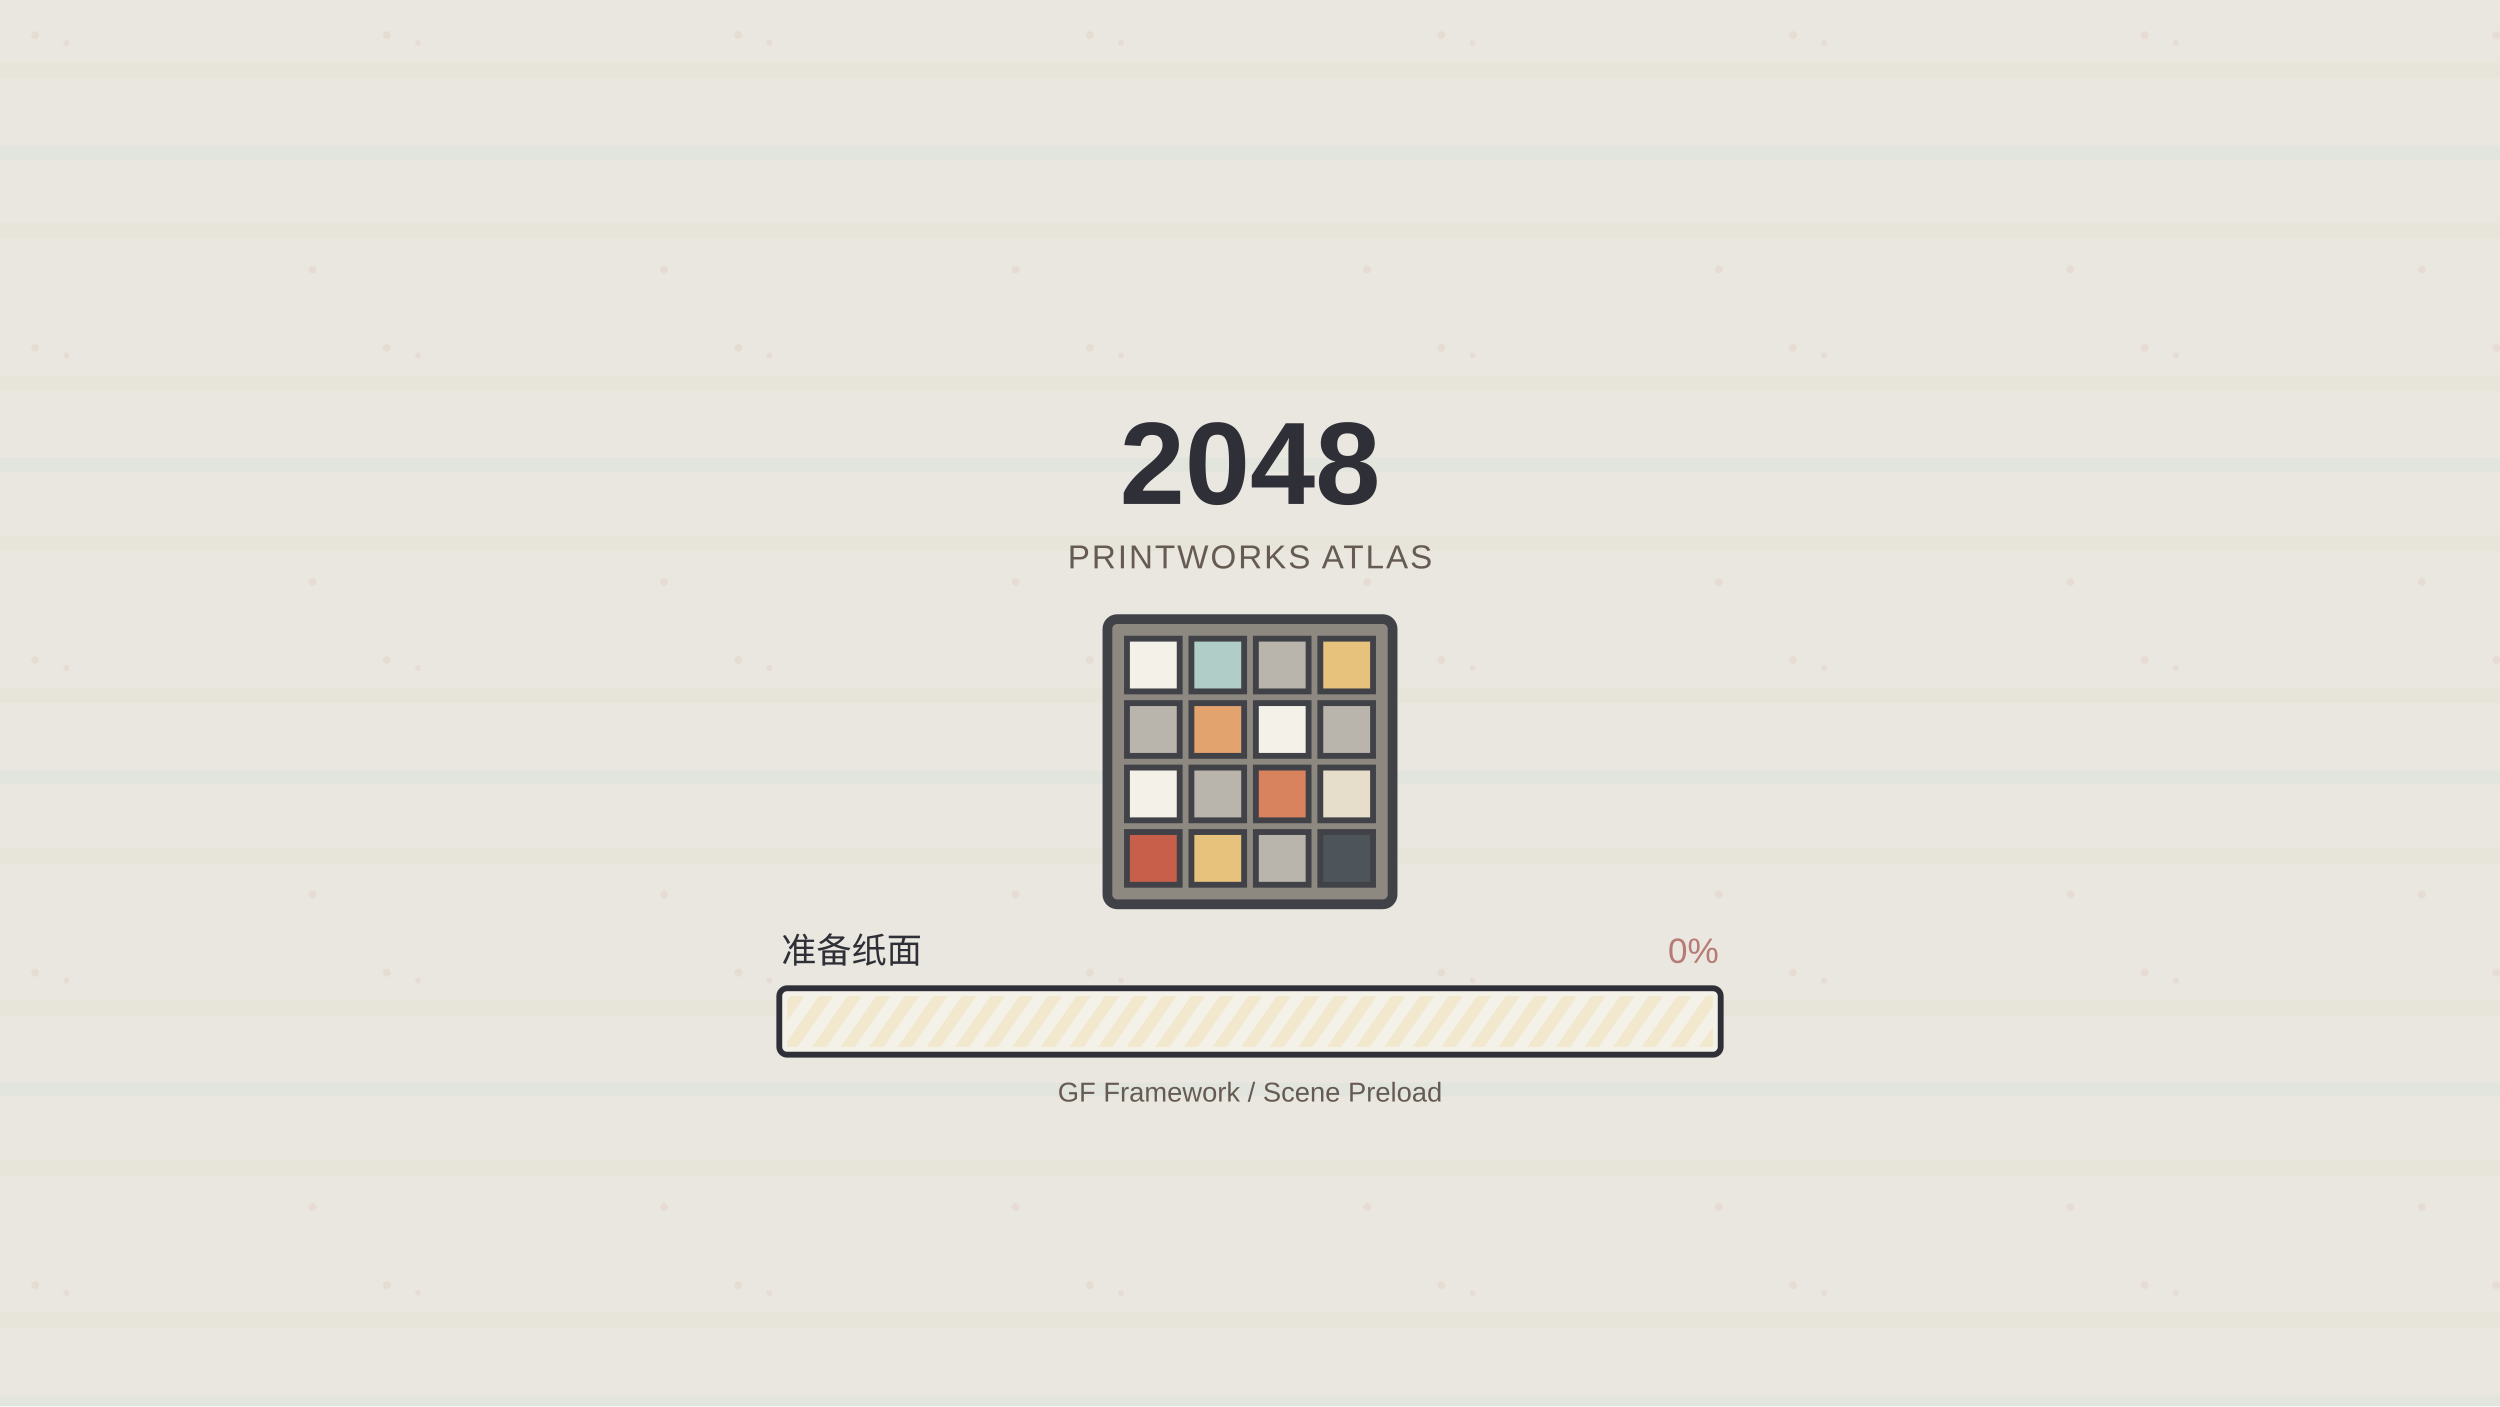
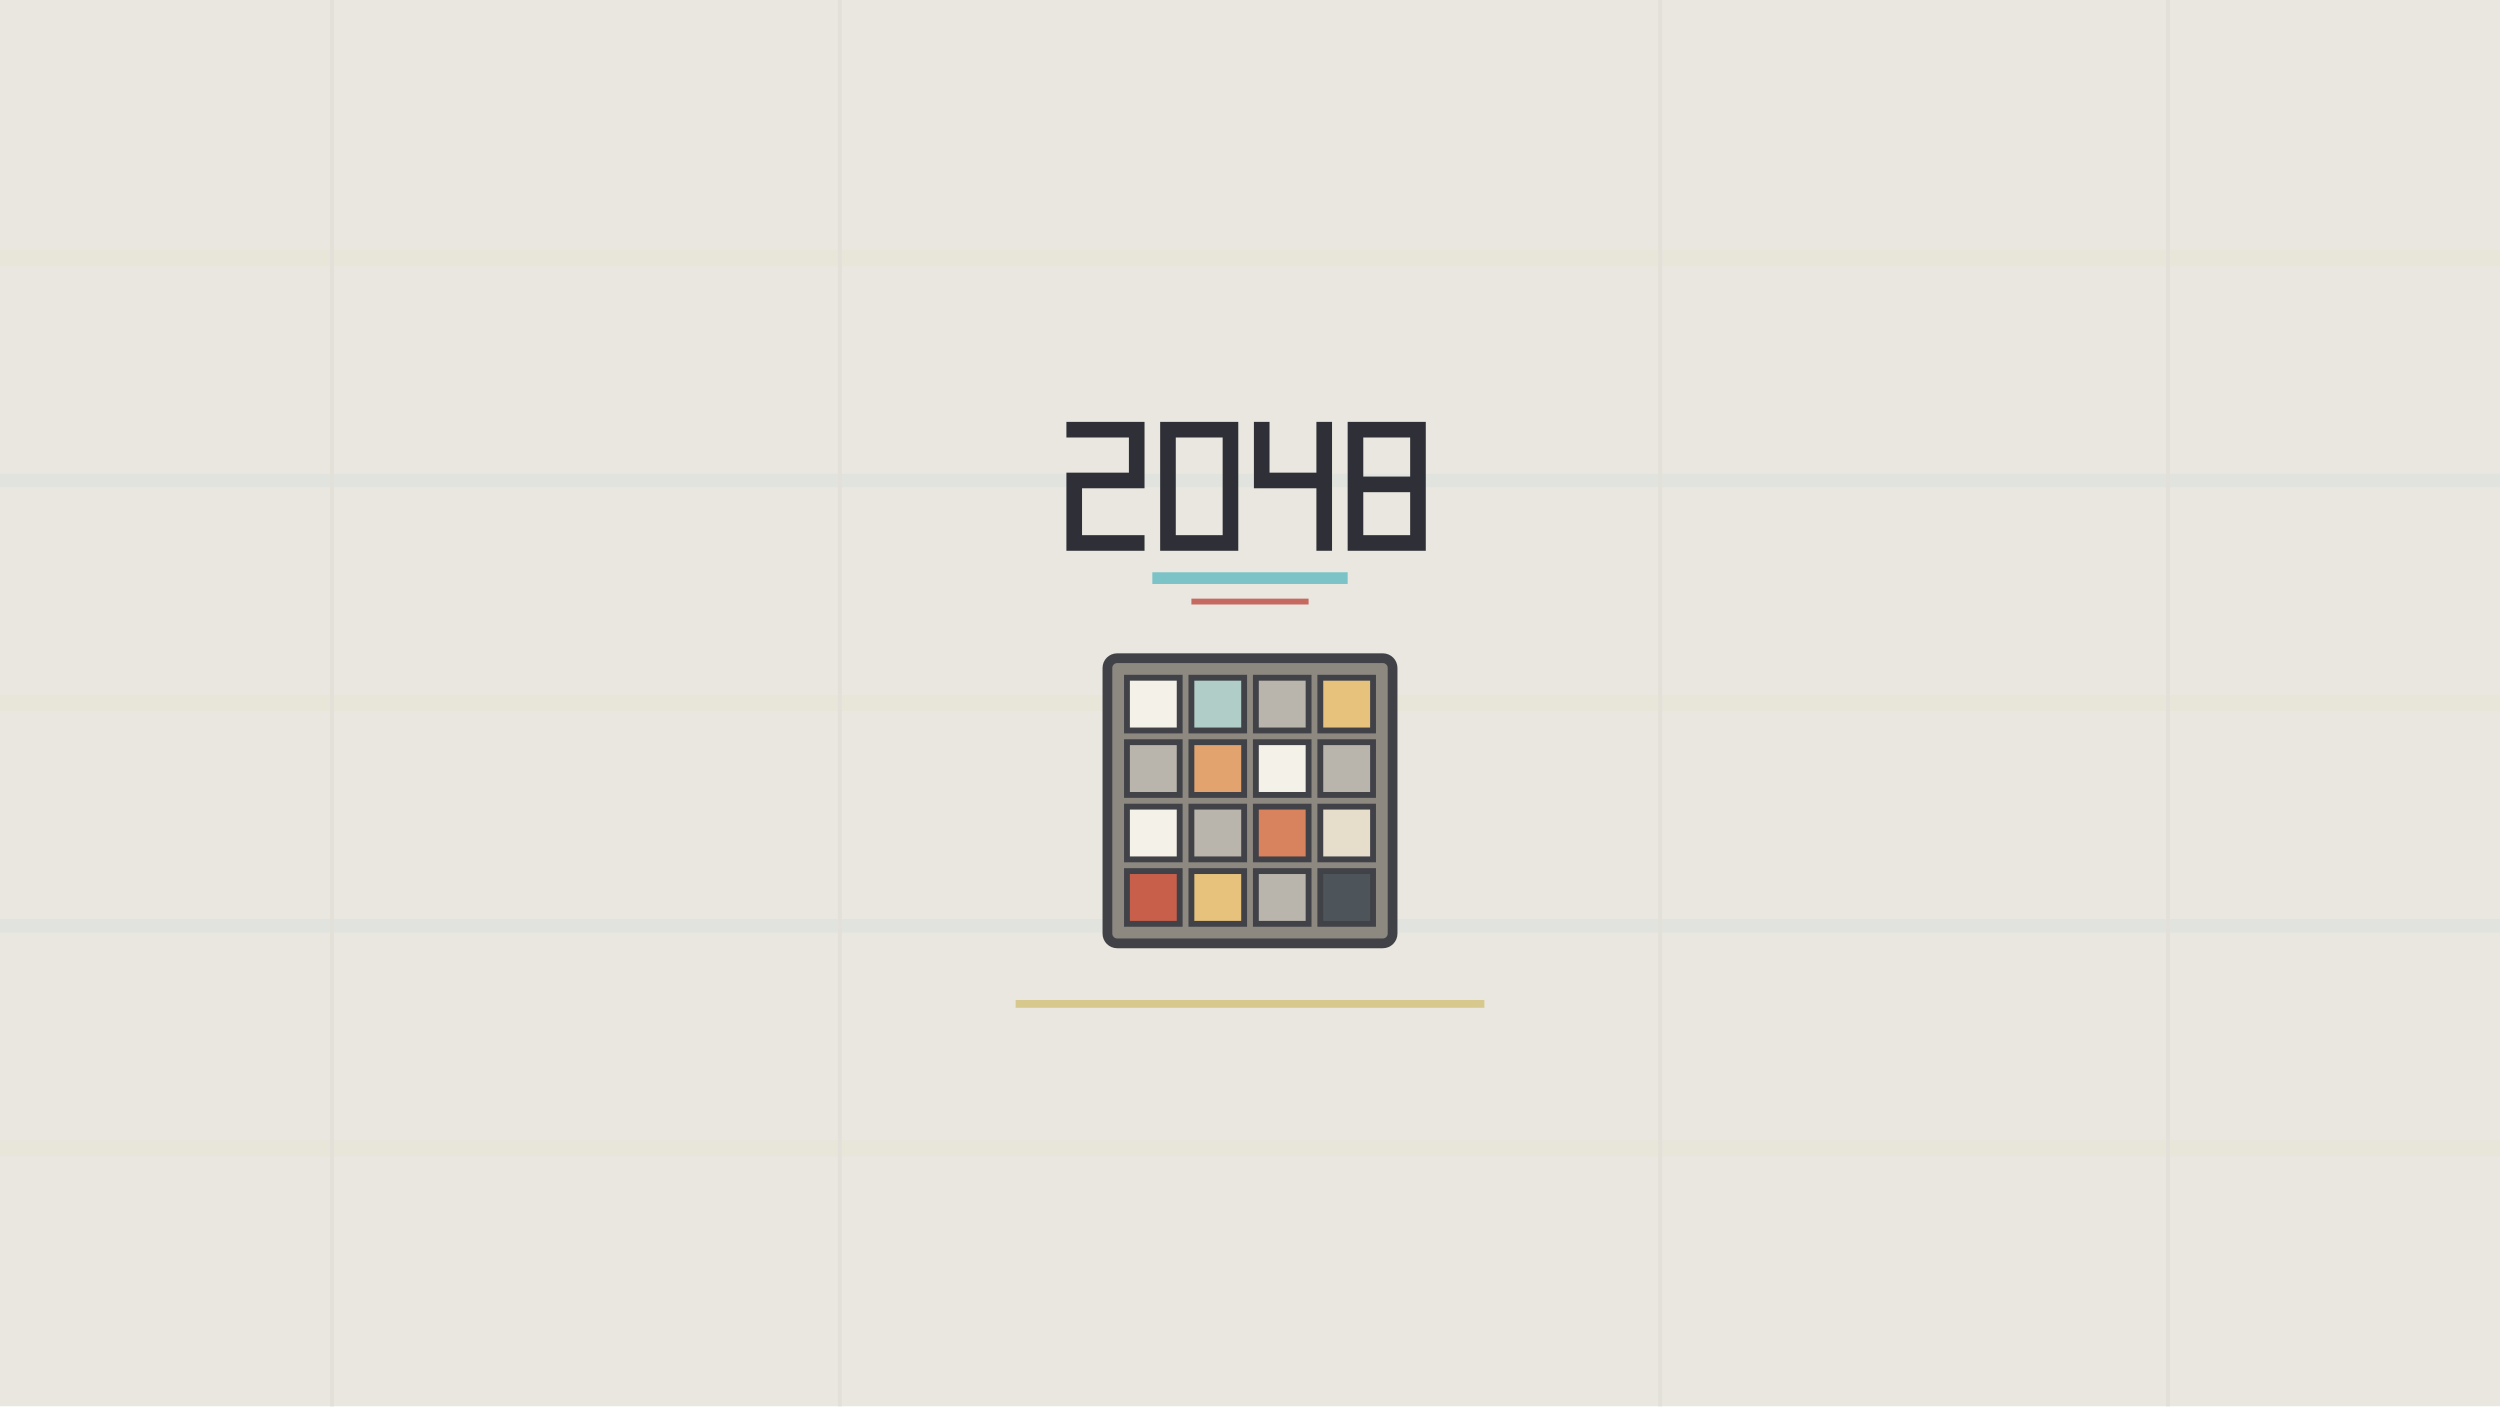
<svg xmlns="http://www.w3.org/2000/svg" width="1280" height="720" viewBox="0 0 1280 720">
-   <defs>
-     <pattern id="paper" width="180" height="160" patternUnits="userSpaceOnUse">
-       <path d="M0 36h180M0 118h180" stroke="#d7c98e" stroke-width="8" opacity="0.07" />
-       <path d="M0 78h180" stroke="#7bc3c7" stroke-width="7" opacity="0.06" />
-       <g fill="#c66a61" opacity="0.09">
-         <circle cx="18" cy="18" r="2" />
-         <circle cx="34" cy="22" r="1.5" />
-         <circle cx="160" cy="138" r="2" />
-       </g>
-     </pattern>
-     <pattern id="bar_hatch" width="12" height="12" patternUnits="userSpaceOnUse" patternTransform="rotate(35)">
-       <rect width="6" height="12" fill="#e8cf86" opacity="0.48" />
-     </pattern>
-   </defs>
  <rect width="1280" height="720" fill="#e9e7df" />
-   <rect width="1280" height="720" fill="url(#paper)" />
-   <text x="640" y="258" text-anchor="middle" fill="#2f3037" font-family="Arial, sans-serif" font-size="60" font-weight="600">2048</text>
-   <text x="640" y="291" text-anchor="middle" fill="#665b52" font-family="Arial, sans-serif" font-size="17" letter-spacing="1">PRINTWORKS ATLAS</text>
-   <g transform="translate(560 310)">
+   <g opacity="0.08" stroke-linecap="square">
+     <path d="M0 132H1280M0 360H1280M0 588H1280" stroke="#d7c98e" stroke-width="8" />
+     <path d="M0 246H1280M0 474H1280" stroke="#7bc3c7" stroke-width="7" />
+     <path d="M170 0V720M430 0V720M850 0V720M1110 0V720" stroke="#8d8981" stroke-width="2" />
+   </g>
+   <g fill="none" stroke="#2f3037" stroke-width="8" stroke-linejoin="miter" stroke-linecap="square">
+     <path d="M550 220H582V246H550V278H582" />
+     <path d="M598 220H630V278H598Z" />
+     <path d="M646 220V246H678M678 220V278" />
+     <path d="M694 220H726V278H694ZM694 248H726" />
+   </g>
+   <path d="M590 296H690" stroke="#7bc3c7" stroke-width="6" />
+   <path d="M610 308H670" stroke="#c66a61" stroke-width="3" />
+   <g transform="translate(560 330)">
    <rect x="7" y="7" width="146" height="146" rx="5" fill="#8d8981" stroke="#404248" stroke-width="5" />
    <g stroke="#404248" stroke-width="3">
      <rect x="17" y="17" width="27" height="27" fill="#f4f1e8" />
      <rect x="50" y="17" width="27" height="27" fill="#b0cec7" />
      <rect x="83" y="17" width="27" height="27" fill="#b9b5ac" />
      <rect x="116" y="17" width="27" height="27" fill="#e6c27d" />
      <rect x="17" y="50" width="27" height="27" fill="#b9b5ac" />
      <rect x="50" y="50" width="27" height="27" fill="#e3a36f" />
      <rect x="83" y="50" width="27" height="27" fill="#f4f1e8" />
      <rect x="116" y="50" width="27" height="27" fill="#b9b5ac" />
      <rect x="17" y="83" width="27" height="27" fill="#f4f1e8" />
      <rect x="50" y="83" width="27" height="27" fill="#b9b5ac" />
      <rect x="83" y="83" width="27" height="27" fill="#d9825e" />
      <rect x="116" y="83" width="27" height="27" fill="#e6decb" />
      <rect x="17" y="116" width="27" height="27" fill="#c85f4b" />
      <rect x="50" y="116" width="27" height="27" fill="#e6c27d" />
      <rect x="83" y="116" width="27" height="27" fill="#b9b5ac" />
      <rect x="116" y="116" width="27" height="27" fill="#4d555b" />
    </g>
  </g>
-   <text x="400" y="493" fill="#2f3037" font-family="Microsoft YaHei, Noto Sans CJK SC, sans-serif" font-size="18">准备纸面</text>
-   <text x="880" y="493" text-anchor="end" fill="#b77a75" font-family="Arial, sans-serif" font-size="18">0%</text>
-   <rect x="399" y="506" width="482" height="34" rx="4" fill="#f4f1e8" stroke="#2f3037" stroke-width="3" />
-   <rect x="403" y="510" width="474" height="26" fill="url(#bar_hatch)" opacity="0.55" />
-   <text x="640" y="564" text-anchor="middle" fill="#665b52" font-family="Arial, sans-serif" font-size="14">GF Framework / Scene Preload</text>
+   <path d="M520 514H760" stroke="#d7c98e" stroke-width="4" />
</svg>
